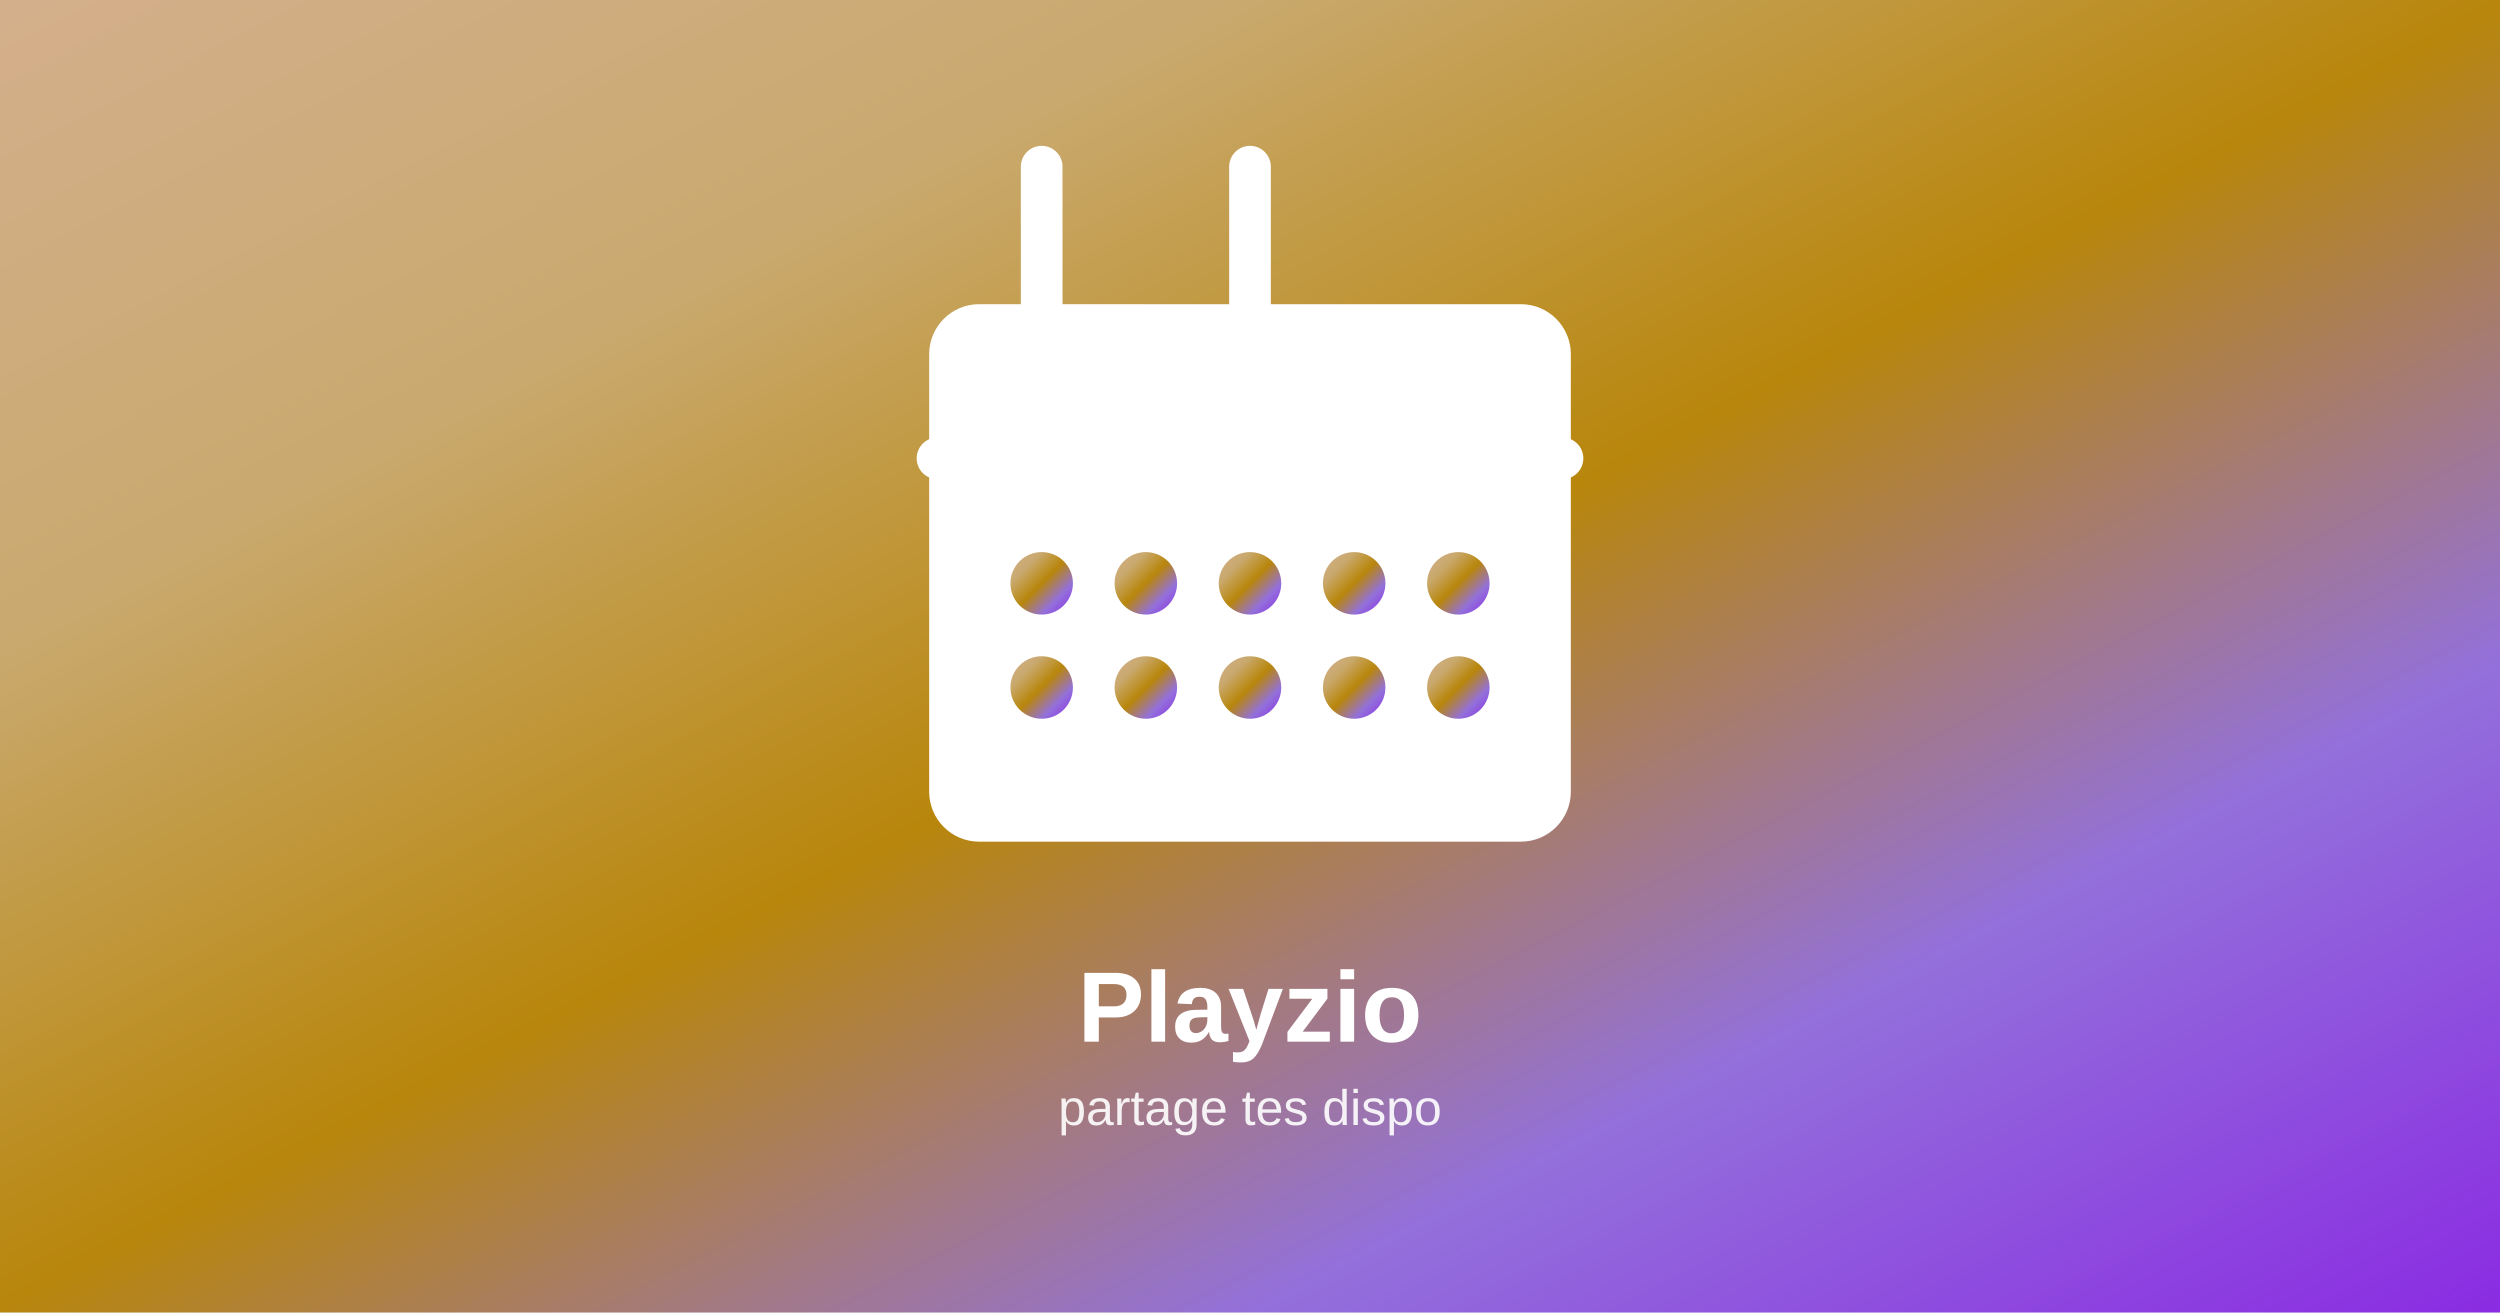
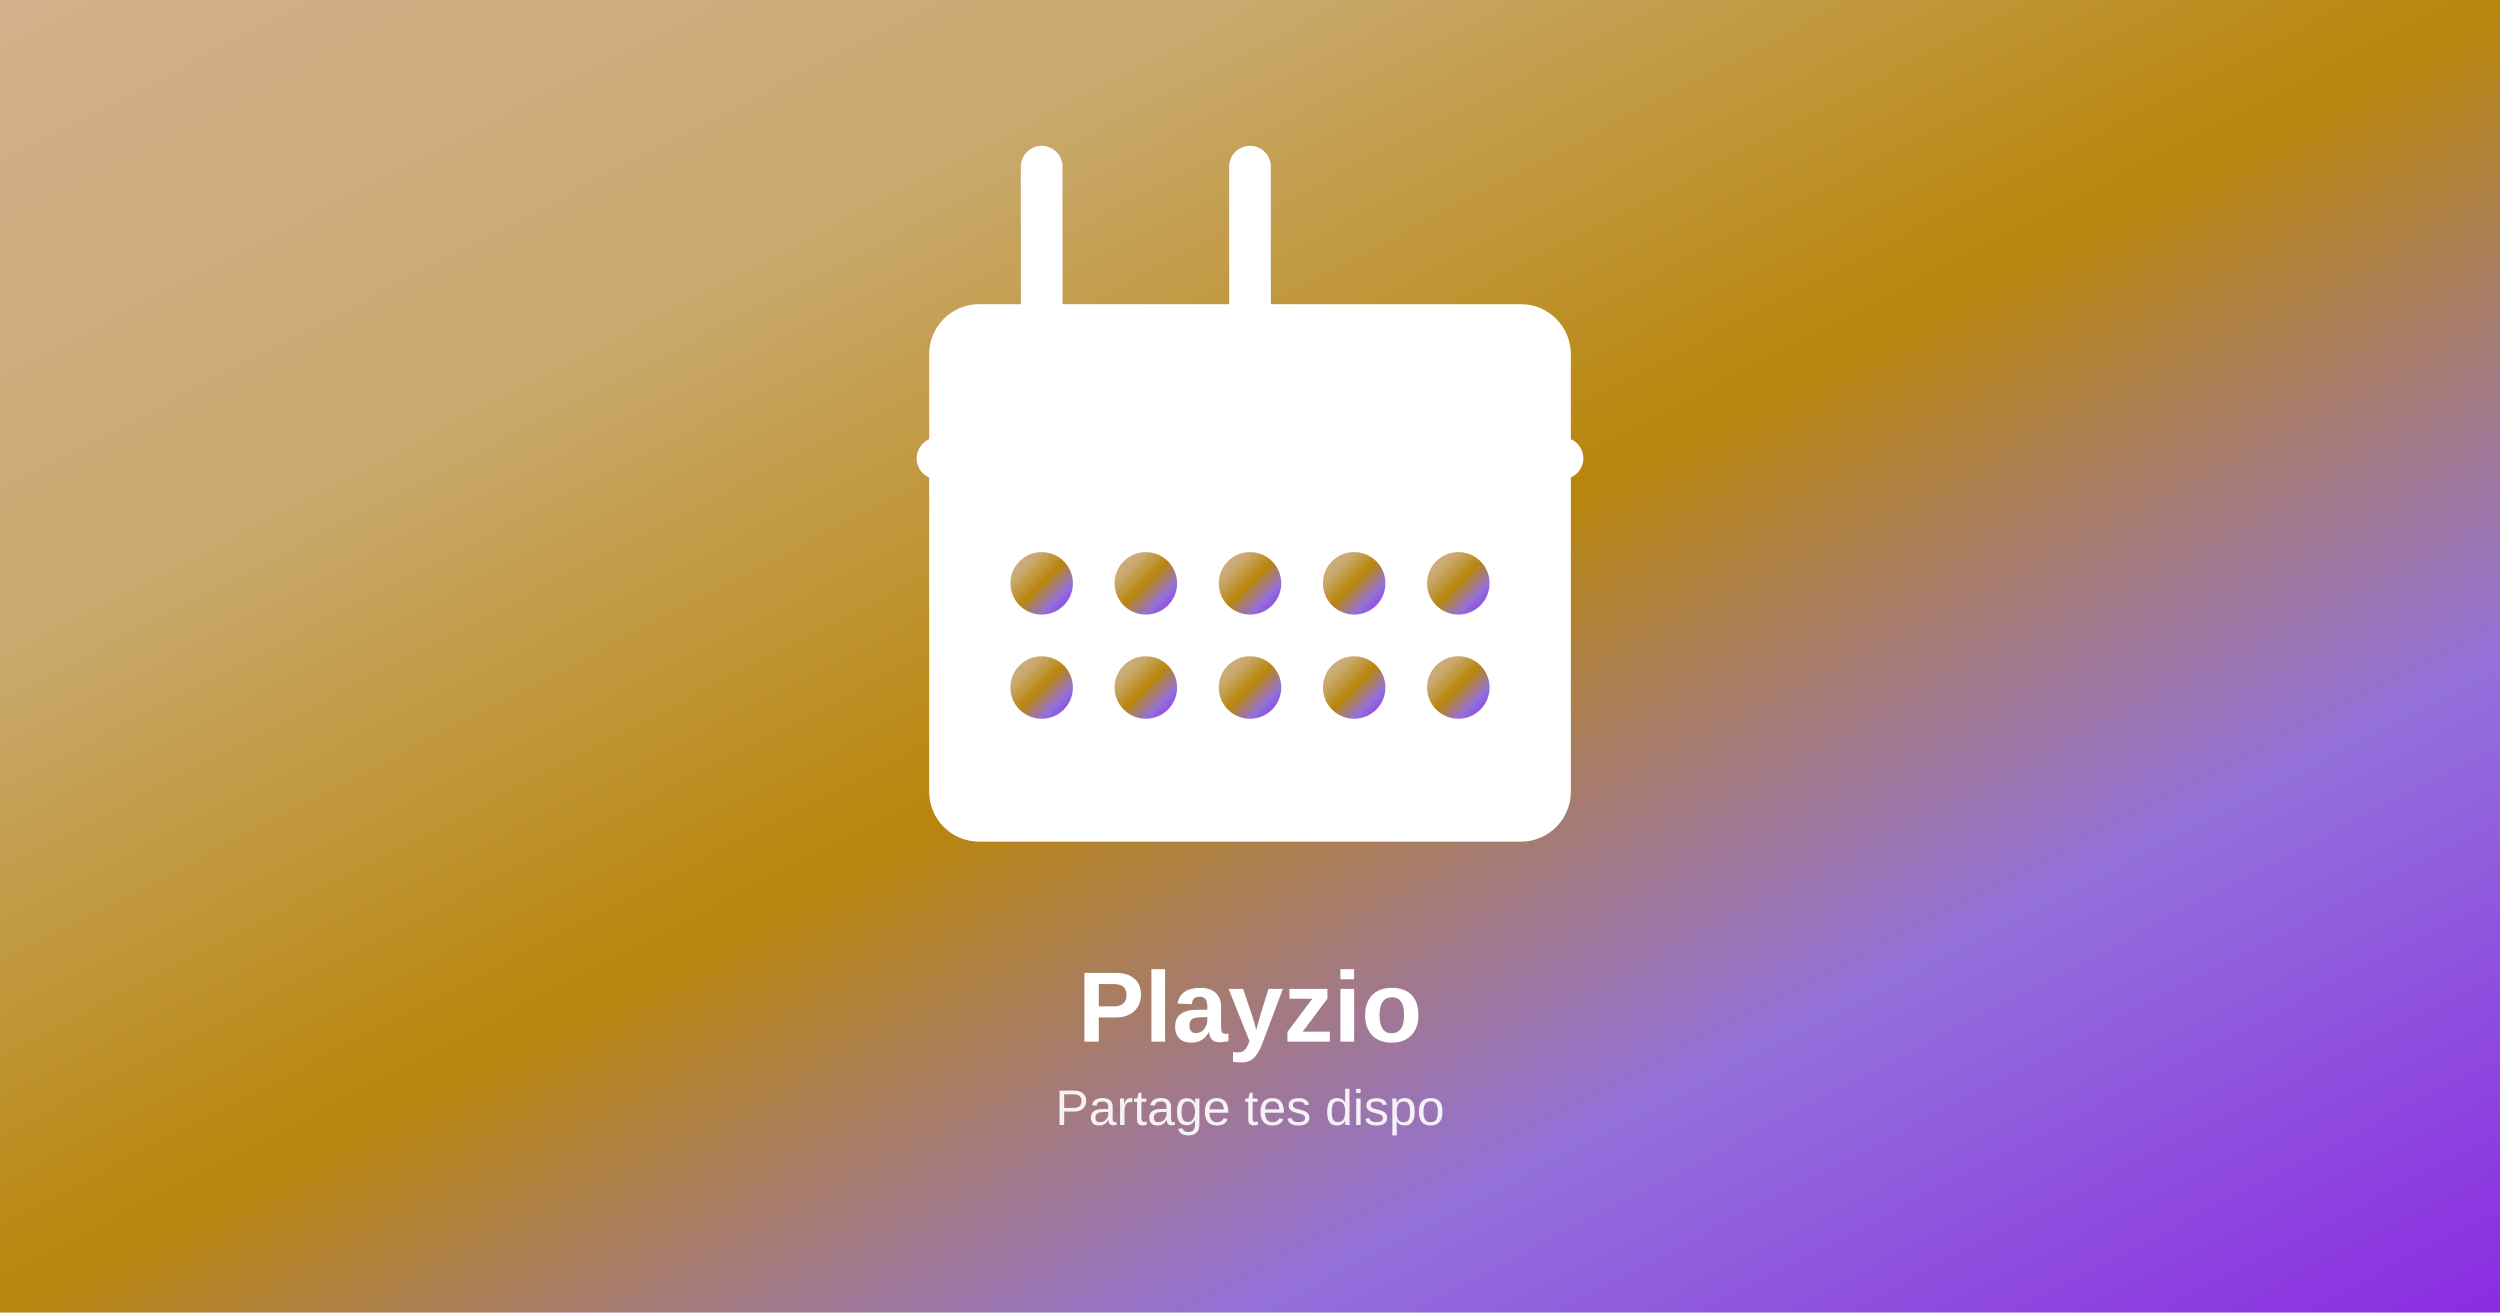
<svg xmlns="http://www.w3.org/2000/svg" width="1200" height="630" viewBox="0 0 1200 630">
  <defs>
    <linearGradient id="beigeVioletGradient" x1="0%" y1="0%" x2="100%" y2="100%">
      <stop offset="0%" stop-color="#d4af8c" />
      <stop offset="25%" stop-color="#c9a96e" />
      <stop offset="50%" stop-color="#b8860b" />
      <stop offset="75%" stop-color="#9370db" />
      <stop offset="100%" stop-color="#8a2be2" />
    </linearGradient>
  </defs>
  <rect width="1200" height="630" fill="url(#beigeVioletGradient)" />
  <rect x="450" y="150" width="300" height="250" rx="20" ry="20" fill="white" stroke="white" stroke-width="8" />
  <line x1="600" y1="80" x2="600" y2="150" stroke="white" stroke-width="20" stroke-linecap="round" />
  <line x1="500" y1="80" x2="500" y2="150" stroke="white" stroke-width="20" stroke-linecap="round" />
  <line x1="450" y1="220" x2="750" y2="220" stroke="white" stroke-width="20" stroke-linecap="round" />
  <circle cx="500" cy="280" r="15" fill="url(#beigeVioletGradient)" />
  <circle cx="550" cy="280" r="15" fill="url(#beigeVioletGradient)" />
  <circle cx="600" cy="280" r="15" fill="url(#beigeVioletGradient)" />
  <circle cx="650" cy="280" r="15" fill="url(#beigeVioletGradient)" />
  <circle cx="700" cy="280" r="15" fill="url(#beigeVioletGradient)" />
  <circle cx="500" cy="330" r="15" fill="url(#beigeVioletGradient)" />
  <circle cx="550" cy="330" r="15" fill="url(#beigeVioletGradient)" />
  <circle cx="600" cy="330" r="15" fill="url(#beigeVioletGradient)" />
  <circle cx="650" cy="330" r="15" fill="url(#beigeVioletGradient)" />
  <circle cx="700" cy="330" r="15" fill="url(#beigeVioletGradient)" />
  <text x="600" y="500" font-family="Arial, sans-serif" font-size="48" font-weight="bold" text-anchor="middle" fill="white">Playzio</text>
-   <text x="600" y="540" font-family="Arial, sans-serif" font-size="24" text-anchor="middle" fill="white" opacity="0.9">partage tes dispo</text>
+   <text x="600" y="540" font-family="Arial, sans-serif" font-size="24" text-anchor="middle" fill="white" opacity="0.9">Partage tes dispo</text>
</svg>
